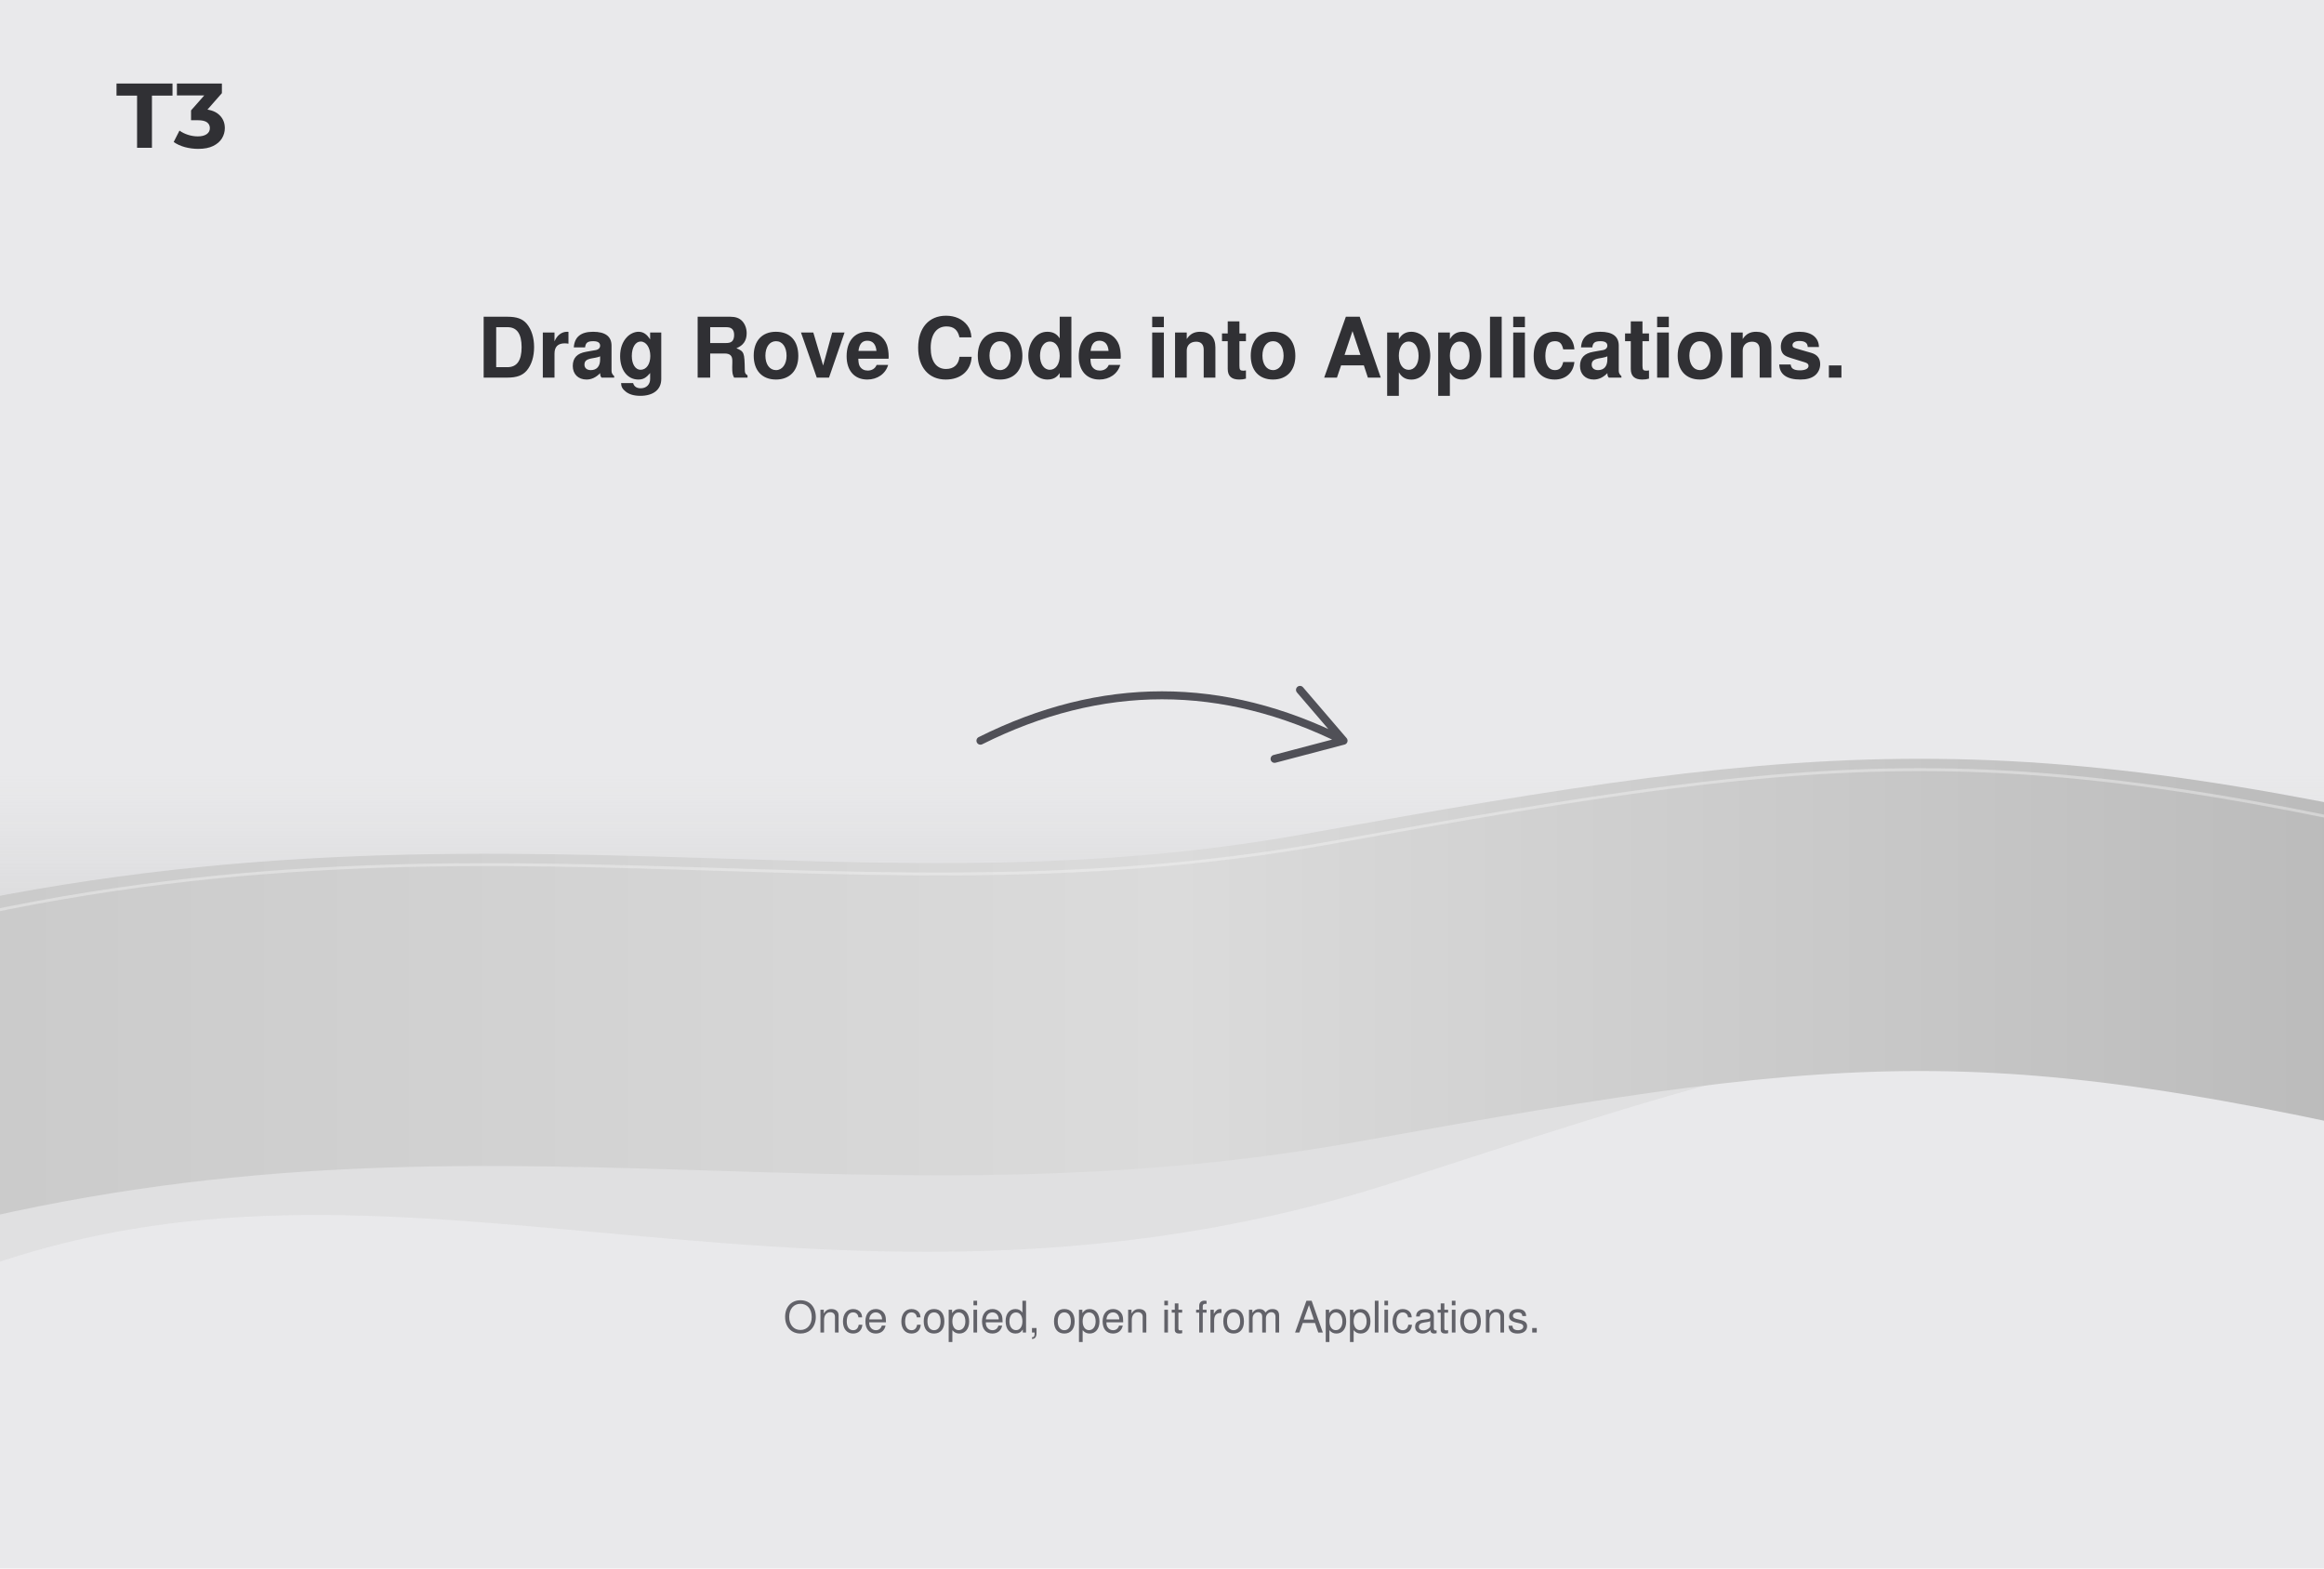
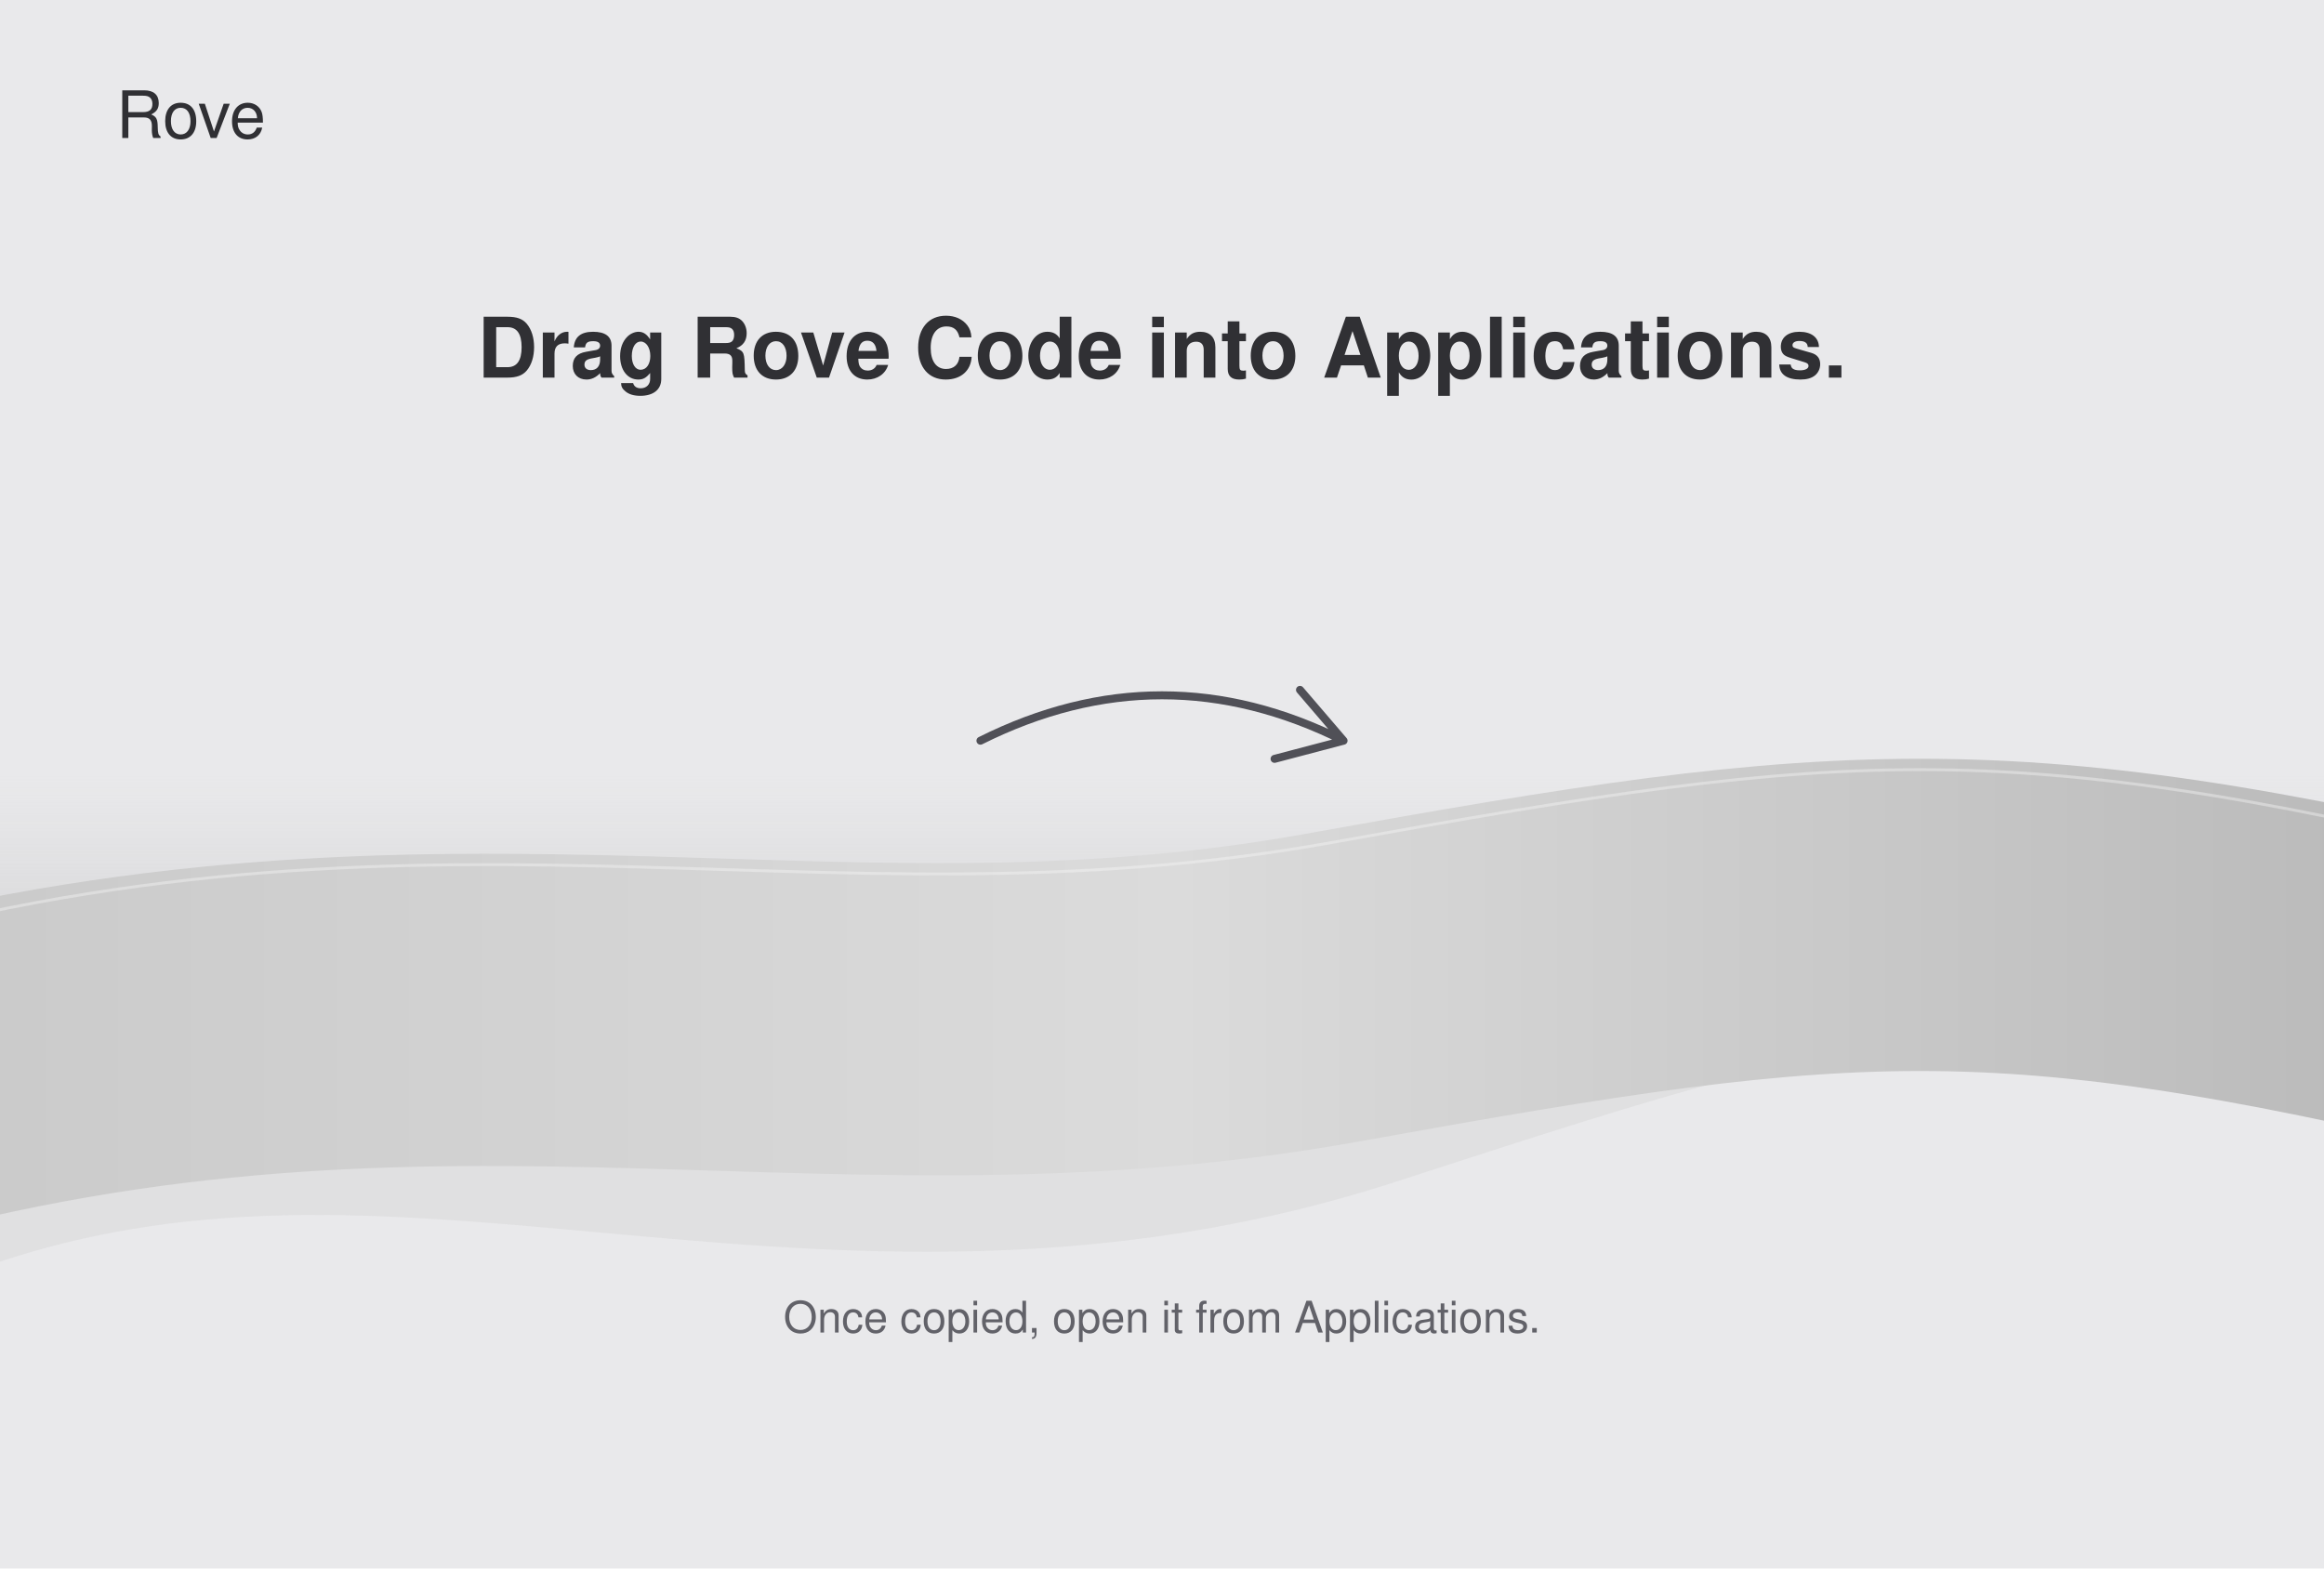
<svg xmlns="http://www.w3.org/2000/svg" width="1280" height="864" viewBox="0 0 640 432">
  <defs>
    <linearGradient id="veil" x1="0" y1="0" x2="0" y2="1">
      <stop stop-color="#B7B7B7" stop-opacity="0" />
      <stop offset=".55" stop-color="#A5A5A5" stop-opacity=".24" />
      <stop offset="1" stop-color="#D1D1D1" stop-opacity=".4" />
    </linearGradient>
    <linearGradient id="silk" x1="0" y1="0" x2="1" y2="0">
      <stop stop-color="#C8C8C8" />
      <stop offset=".5" stop-color="#DBDBDB" />
      <stop offset="1" stop-color="#B5B5B5" />
    </linearGradient>
  </defs>
  <rect width="640" height="432" fill="#E9E9EB" />
  <path d="M-60 293C95 220 214 304 362 256S559 191 707 257" stroke="url(#veil)" stroke-width="146" fill="none" opacity="1" stroke-linecap="round" stroke-linejoin="round" />
  <path d="M-60 306C113 252 223 298 367 272S553 242 707 280" stroke="url(#silk)" stroke-width="86" fill="none" opacity="1" stroke-linecap="round" stroke-linejoin="round" />
  <path d="M-60 266C113 212 223 258 367 232S553 202 707 240" stroke="#F5F5F5" stroke-width="0.8" fill="none" opacity="0.42" stroke-linecap="round" stroke-linejoin="round" />
-   <svg x="32" y="23" width="30" height="18" viewBox="15.531 37 94.394 56.96" fill="#303034">
-     <path d="M33.451 93V47.56H15.531V37H64.331V47.56H46.411V93H33.451ZM86.725 93.96C82.832 93.96 78.965 93.453 75.125 92.44C71.285 91.373 68.032 89.88 65.365 87.96L70.405 78.04C72.539 79.587 75.019 80.813 77.845 81.72C80.672 82.627 83.525 83.08 86.405 83.08C89.659 83.08 92.219 82.44 94.085 81.16C95.952 79.88 96.885 78.12 96.885 75.88C96.885 73.747 96.059 72.067 94.405 70.84C92.752 69.613 90.085 69 86.405 69H80.485V60.44L96.085 42.76L97.525 47.4H68.165V37H107.365V45.4L91.845 63.08L85.285 59.32H89.045C95.925 59.32 101.125 60.867 104.645 63.96C108.165 67.053 109.925 71.027 109.925 75.88C109.925 79.027 109.099 81.987 107.445 84.76C105.792 87.48 103.259 89.693 99.845 91.4C96.432 93.107 92.059 93.96 86.725 93.96Z" />
-   </svg>
+   <text x="32" y="38" fill="#303034" font-family="Helvetica" font-size="18" font-weight="500">Rove</text>
  <text x="320" y="104" fill="#303034" font-family="Helvetica" font-size="23" font-weight="700" text-anchor="middle">Drag Rove Code into Applications.</text>
  <path d="M270 204Q320 179 370 204M358 190L370 204L351 209" stroke="#505057" stroke-width="2.2" fill="none" opacity="1" stroke-linecap="round" stroke-linejoin="round" />
  <text x="320" y="367" fill="#626269" font-family="Helvetica" font-size="12" font-weight="400" text-anchor="middle">Once copied, open it from Applications.</text>
</svg>
